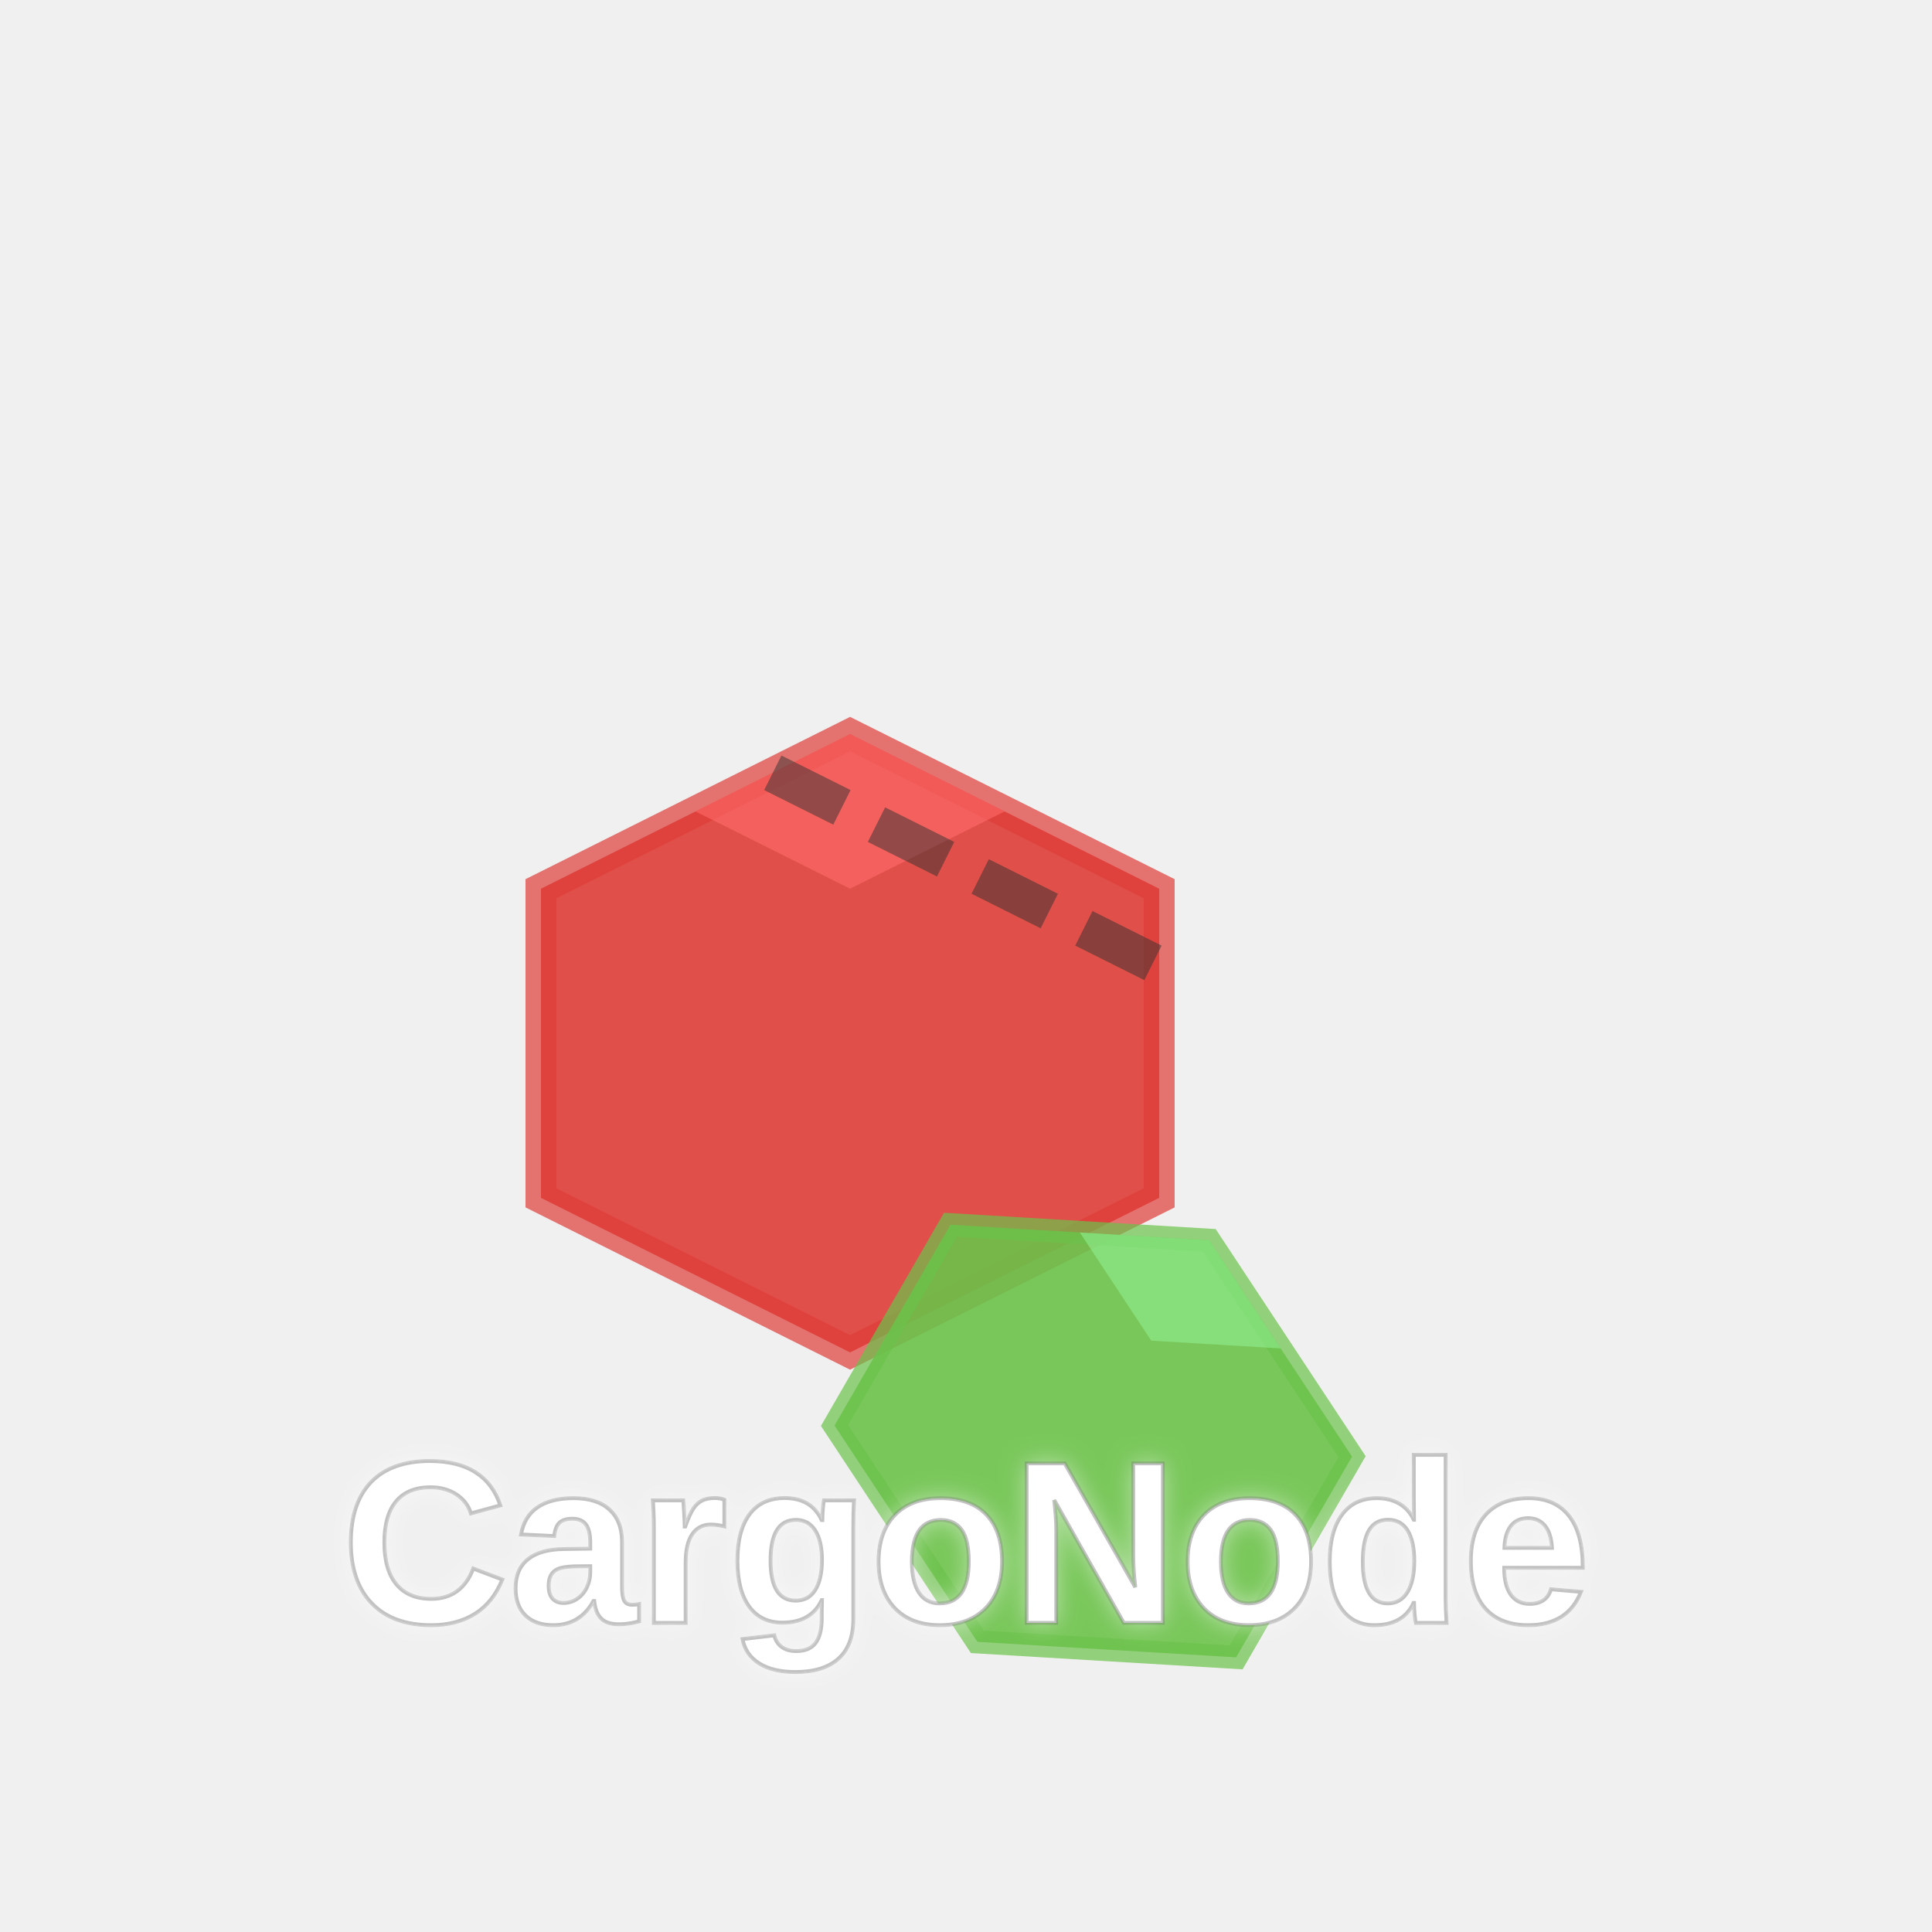
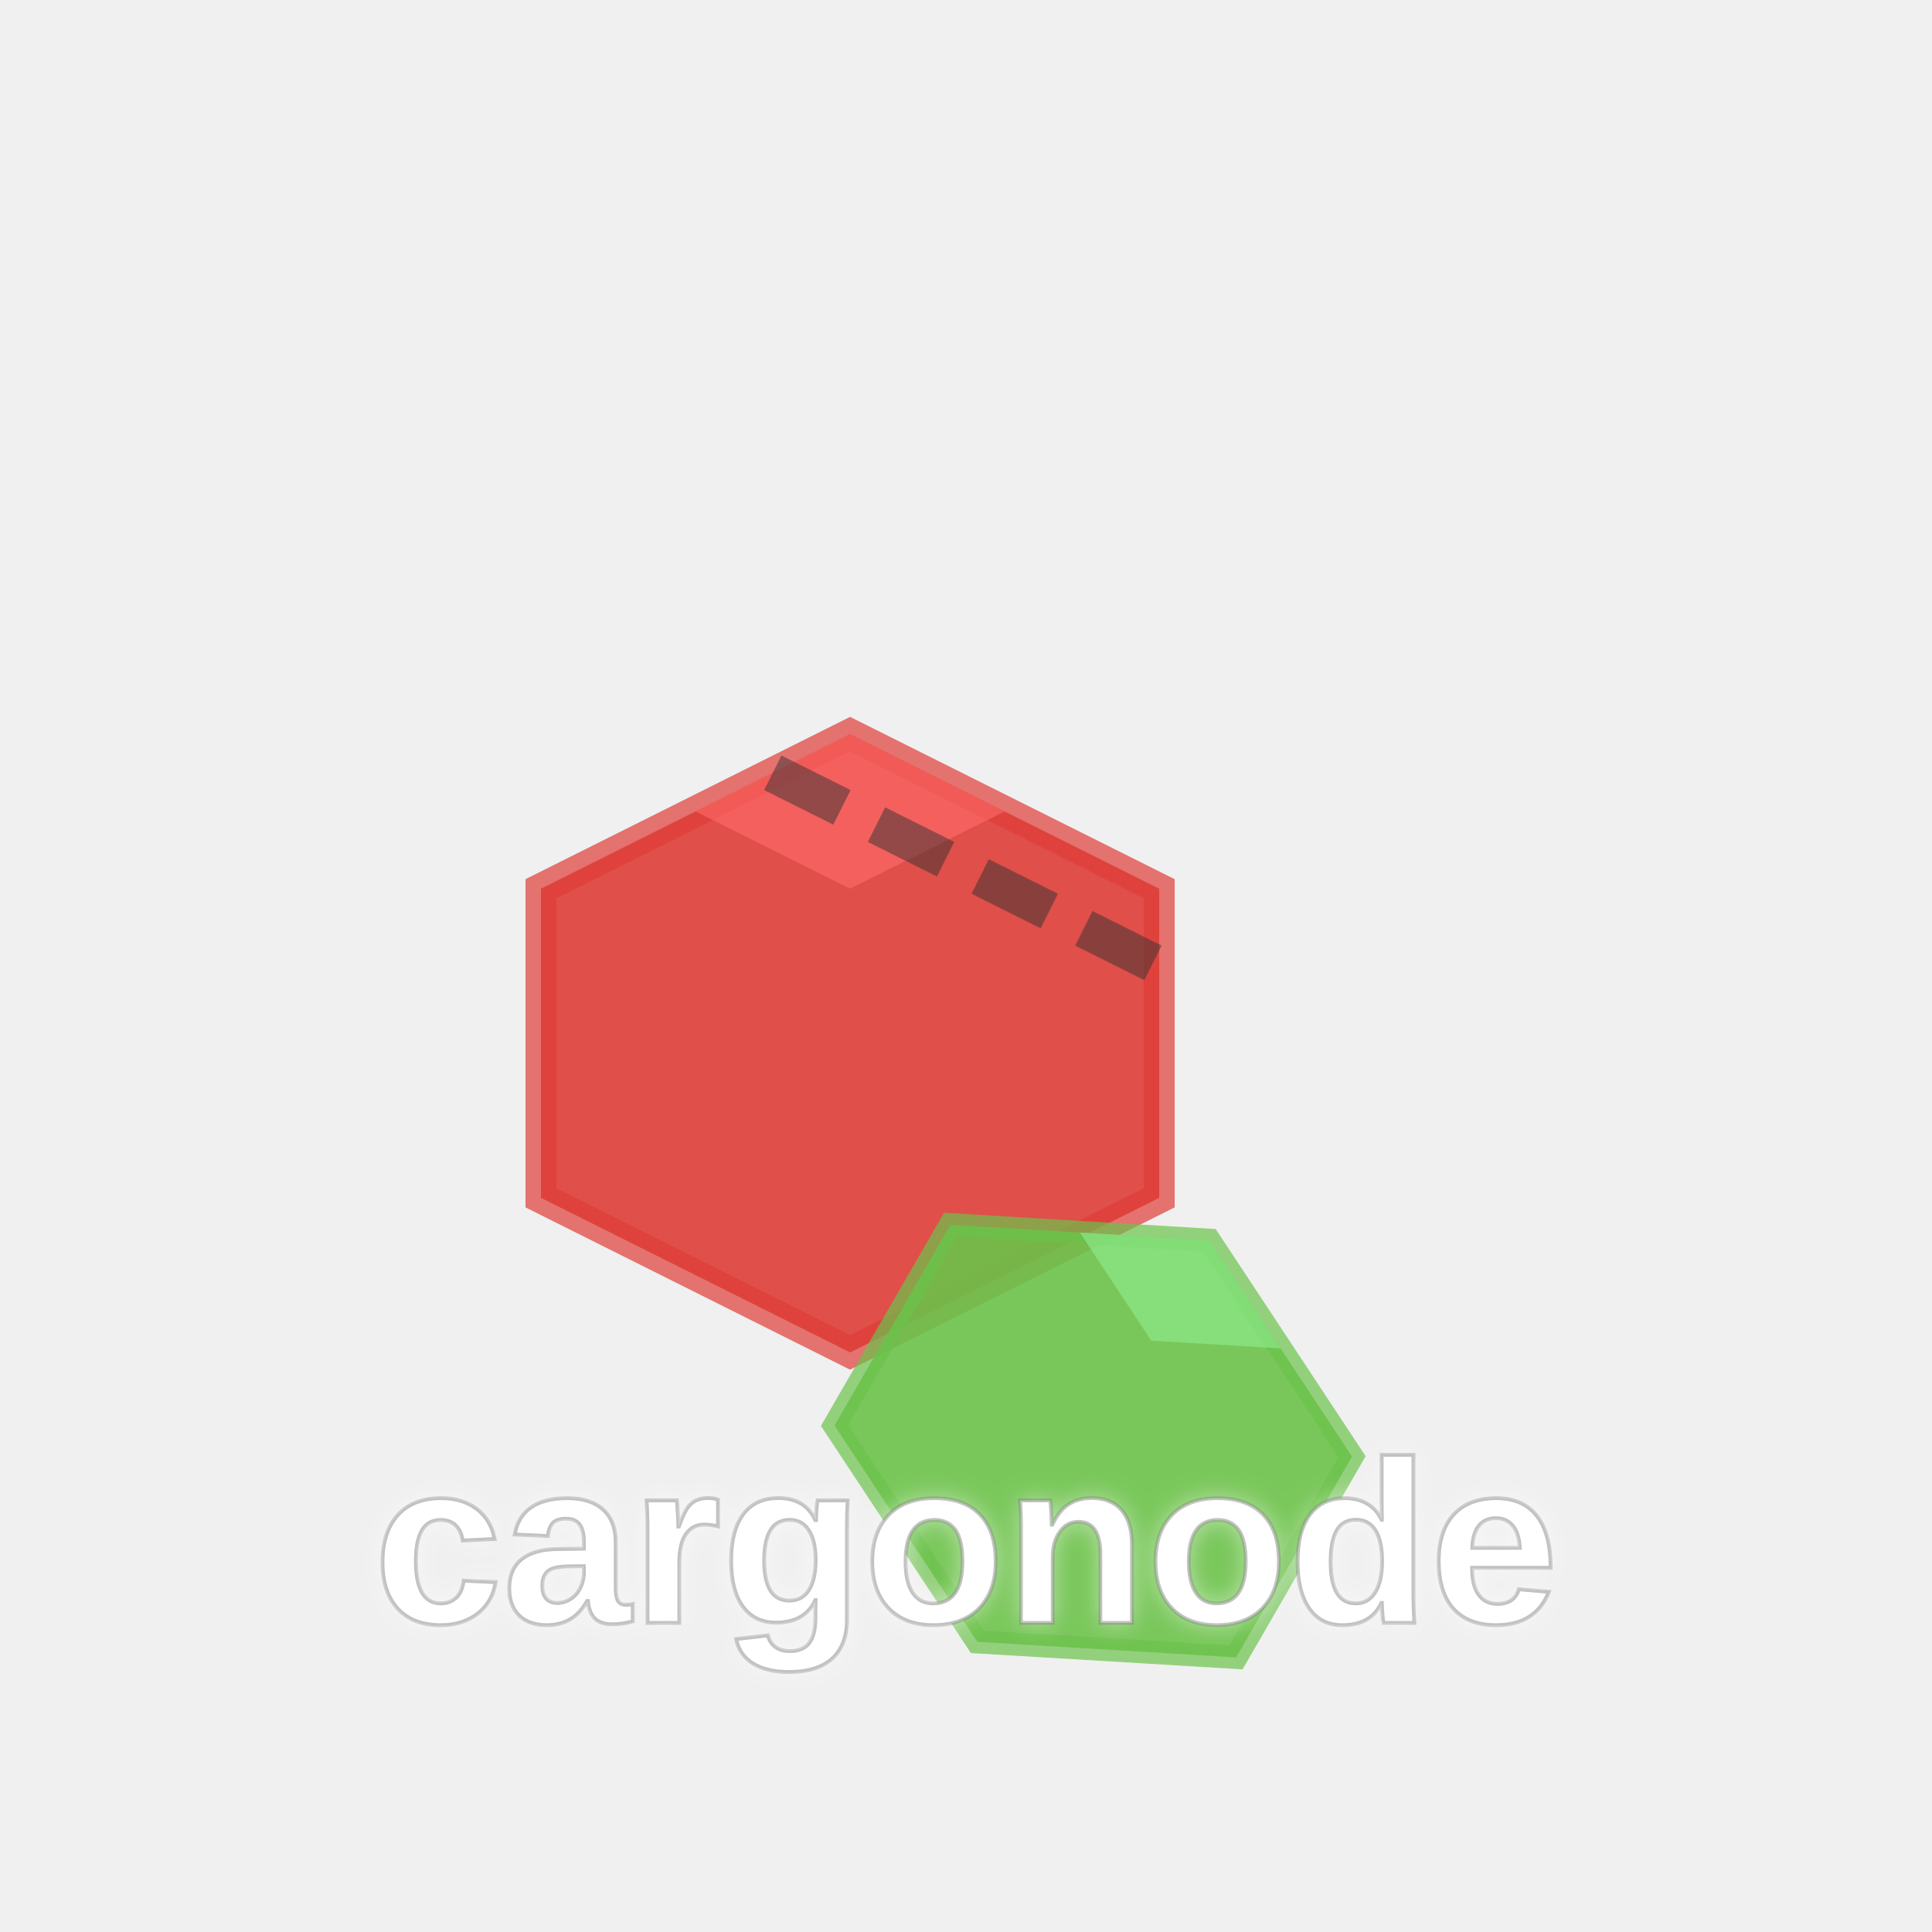
<svg xmlns="http://www.w3.org/2000/svg" viewBox="0 0 500 500">
  <g transform="translate(100, 150) scale(0.8)">
    <path d="M150 50             L250 100             L250 200             L150 250             L50 200             L50 100 Z" fill="#DE3D37" fill-opacity="0.9" stroke="#DE3D37" stroke-width="10" stroke-opacity="0.7" />
    <path d="M150 50             L200 75             L150 100             L100 75 Z" fill="#FF6B6B" fill-opacity="0.6" />
  </g>
  <g transform="translate(250, 250) rotate(30) scale(0.6)">
    <path d="M150 50             L250 100             L250 200             L150 250             L50 200             L50 100 Z" fill="#6CC24A" fill-opacity="0.9" stroke="#6CC24A" stroke-width="10" stroke-opacity="0.7" />
    <path d="M150 50             L200 75             L150 100             L100 75 Z" fill="#90EE90" fill-opacity="0.6" />
  </g>
  <line x1="200" y1="200" x2="300" y2="250" stroke="#333" stroke-width="10" stroke-dasharray="20,10" stroke-opacity="0.5" />
  <defs>
    <filter id="text-shadow" x="-20%" y="-20%" width="140%" height="140%">
      <feGaussianBlur in="SourceAlpha" stdDeviation="3" />
      <feOffset dx="0" dy="0" result="offsetblur" />
      <feFlood flood-color="#FFFFFF" flood-opacity="0.5" />
      <feComposite in2="offsetblur" operator="in" />
      <feMerge>
        <feMergeNode />
        <feMergeNode in="SourceGraphic" />
      </feMerge>
    </filter>
    <filter id="text-shadow-dark" x="-20%" y="-20%" width="140%" height="140%">
      <feGaussianBlur in="SourceAlpha" stdDeviation="3" />
      <feOffset dx="0" dy="0" result="offsetblur" />
      <feFlood flood-color="#000000" flood-opacity="0.2" />
      <feComposite in2="offsetblur" operator="in" />
      <feMerge>
        <feMergeNode />
        <feMergeNode in="SourceGraphic" />
      </feMerge>
    </filter>
  </defs>
  <text x="250" y="420" text-anchor="middle" font-family="Arial, sans-serif" font-size="60" font-weight="bold" fill="#FFFFFF" filter="url(#text-shadow)" stroke="#333" stroke-width="1" stroke-opacity="0.3">
-     CargoNode
+     cargonode
  </text>
</svg>
